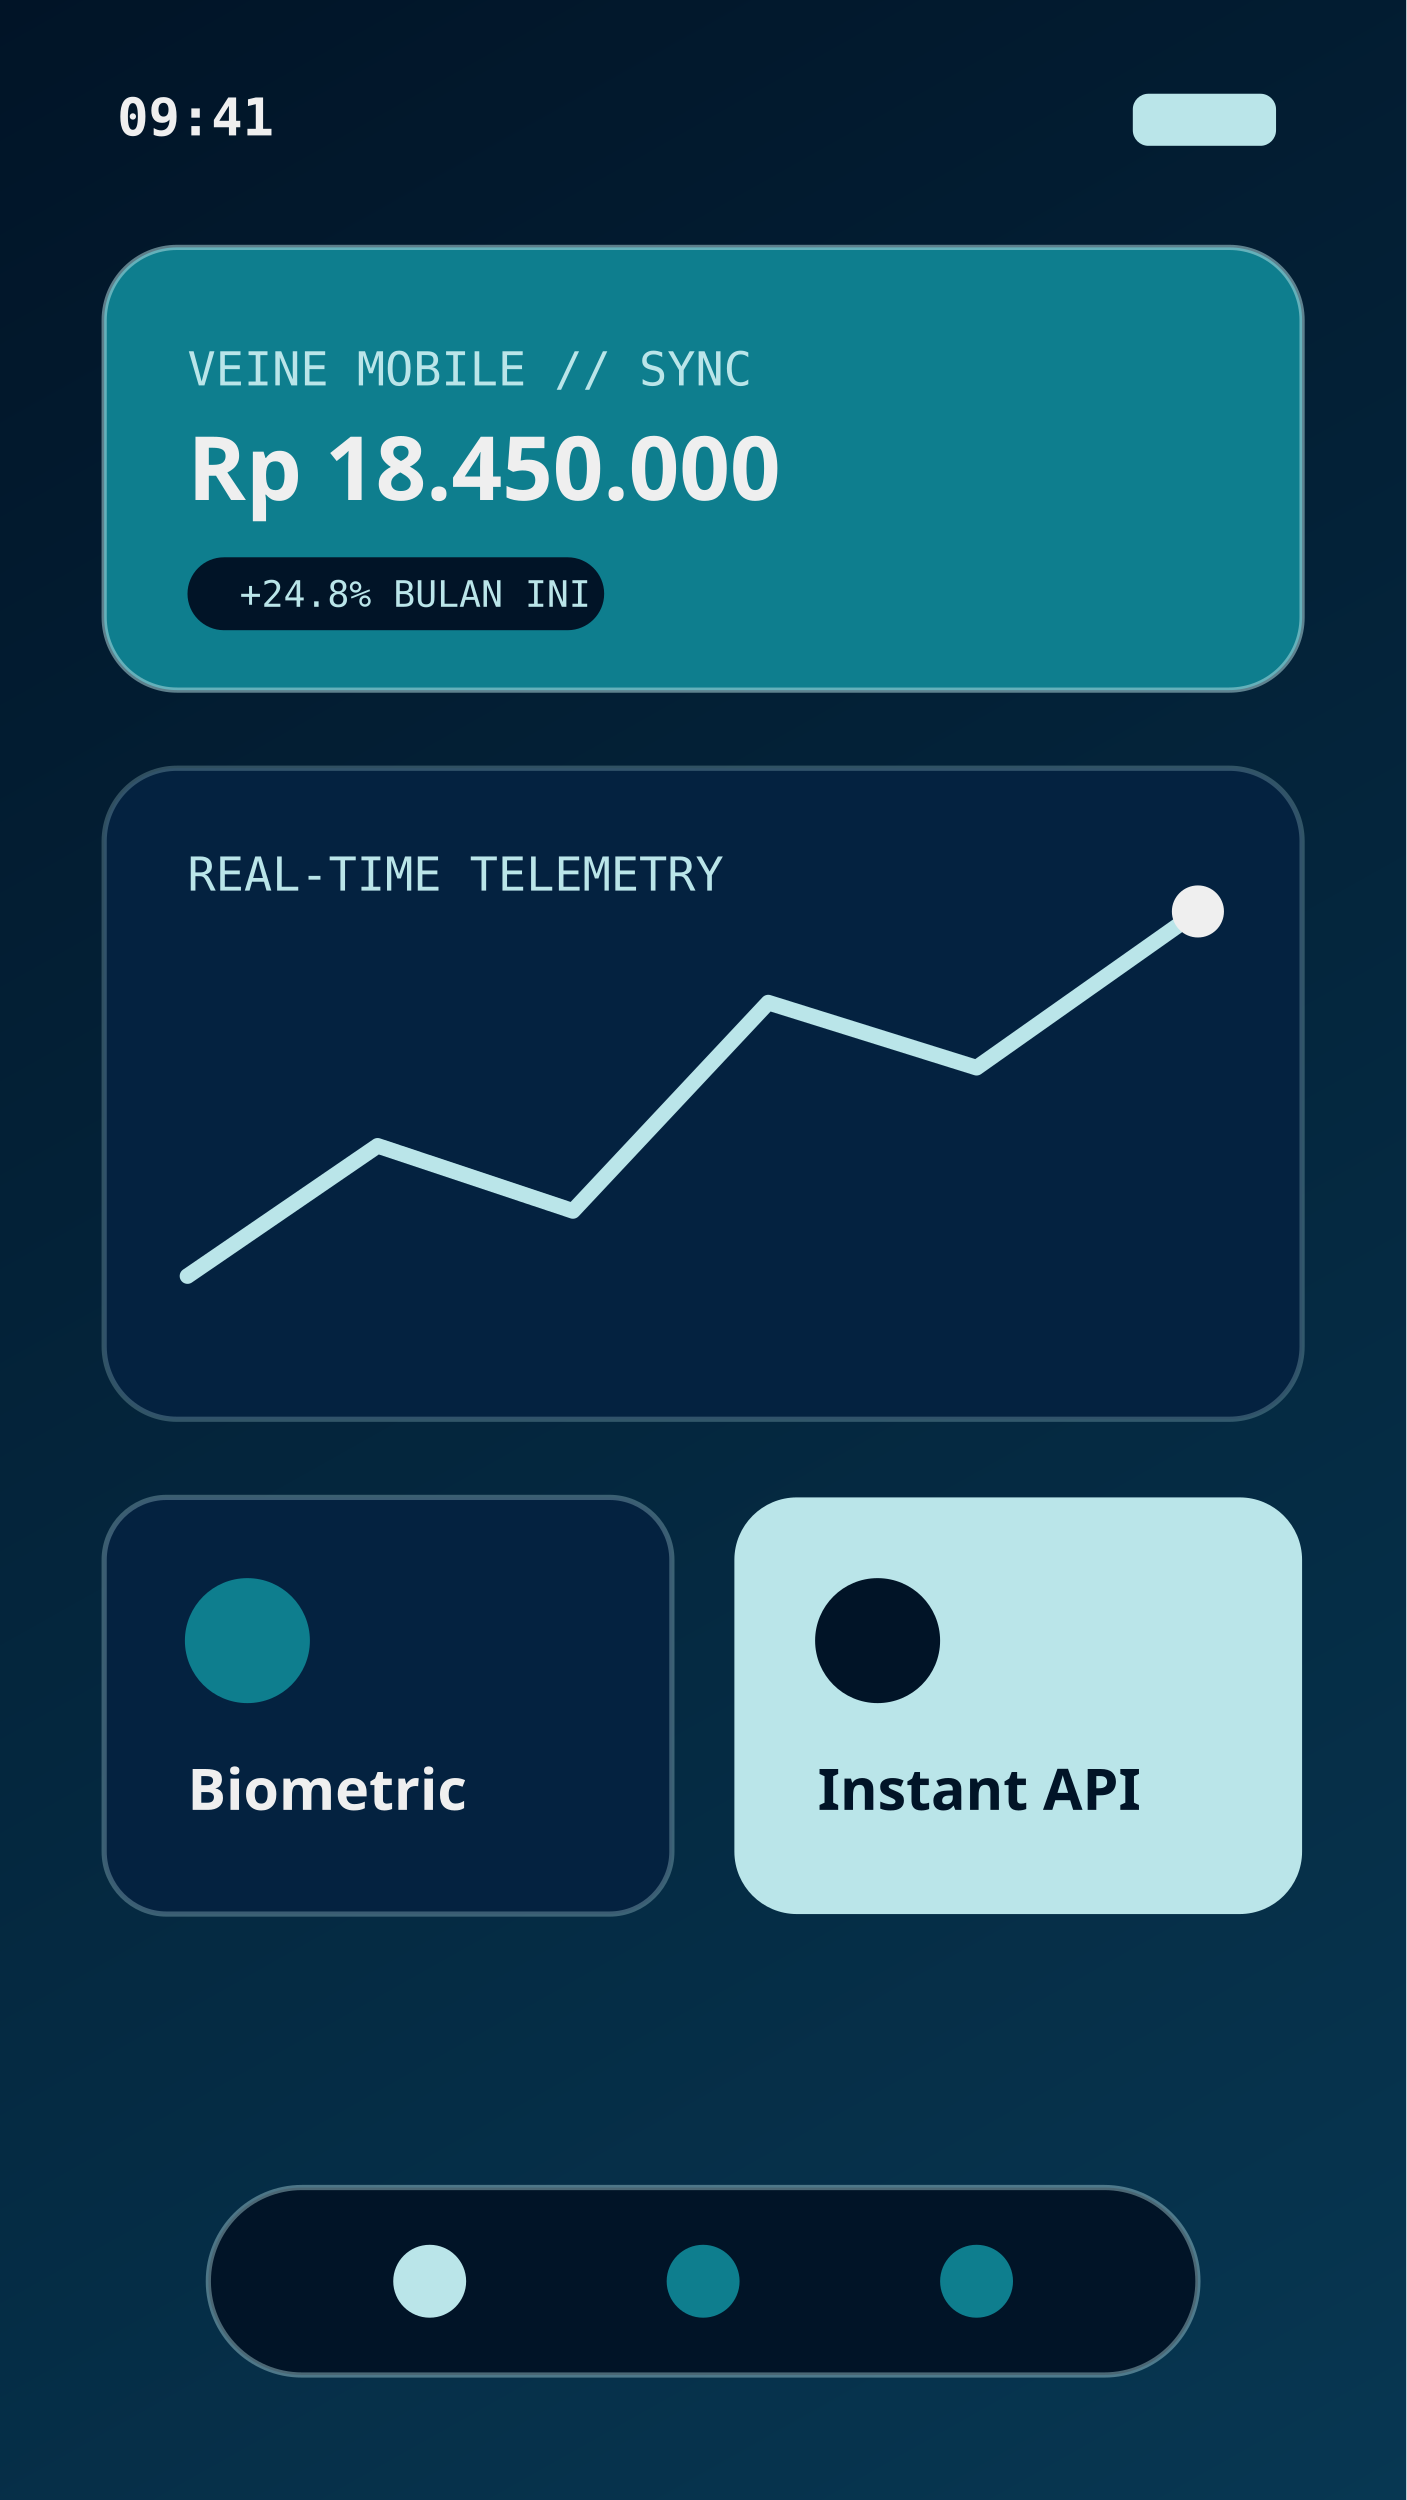
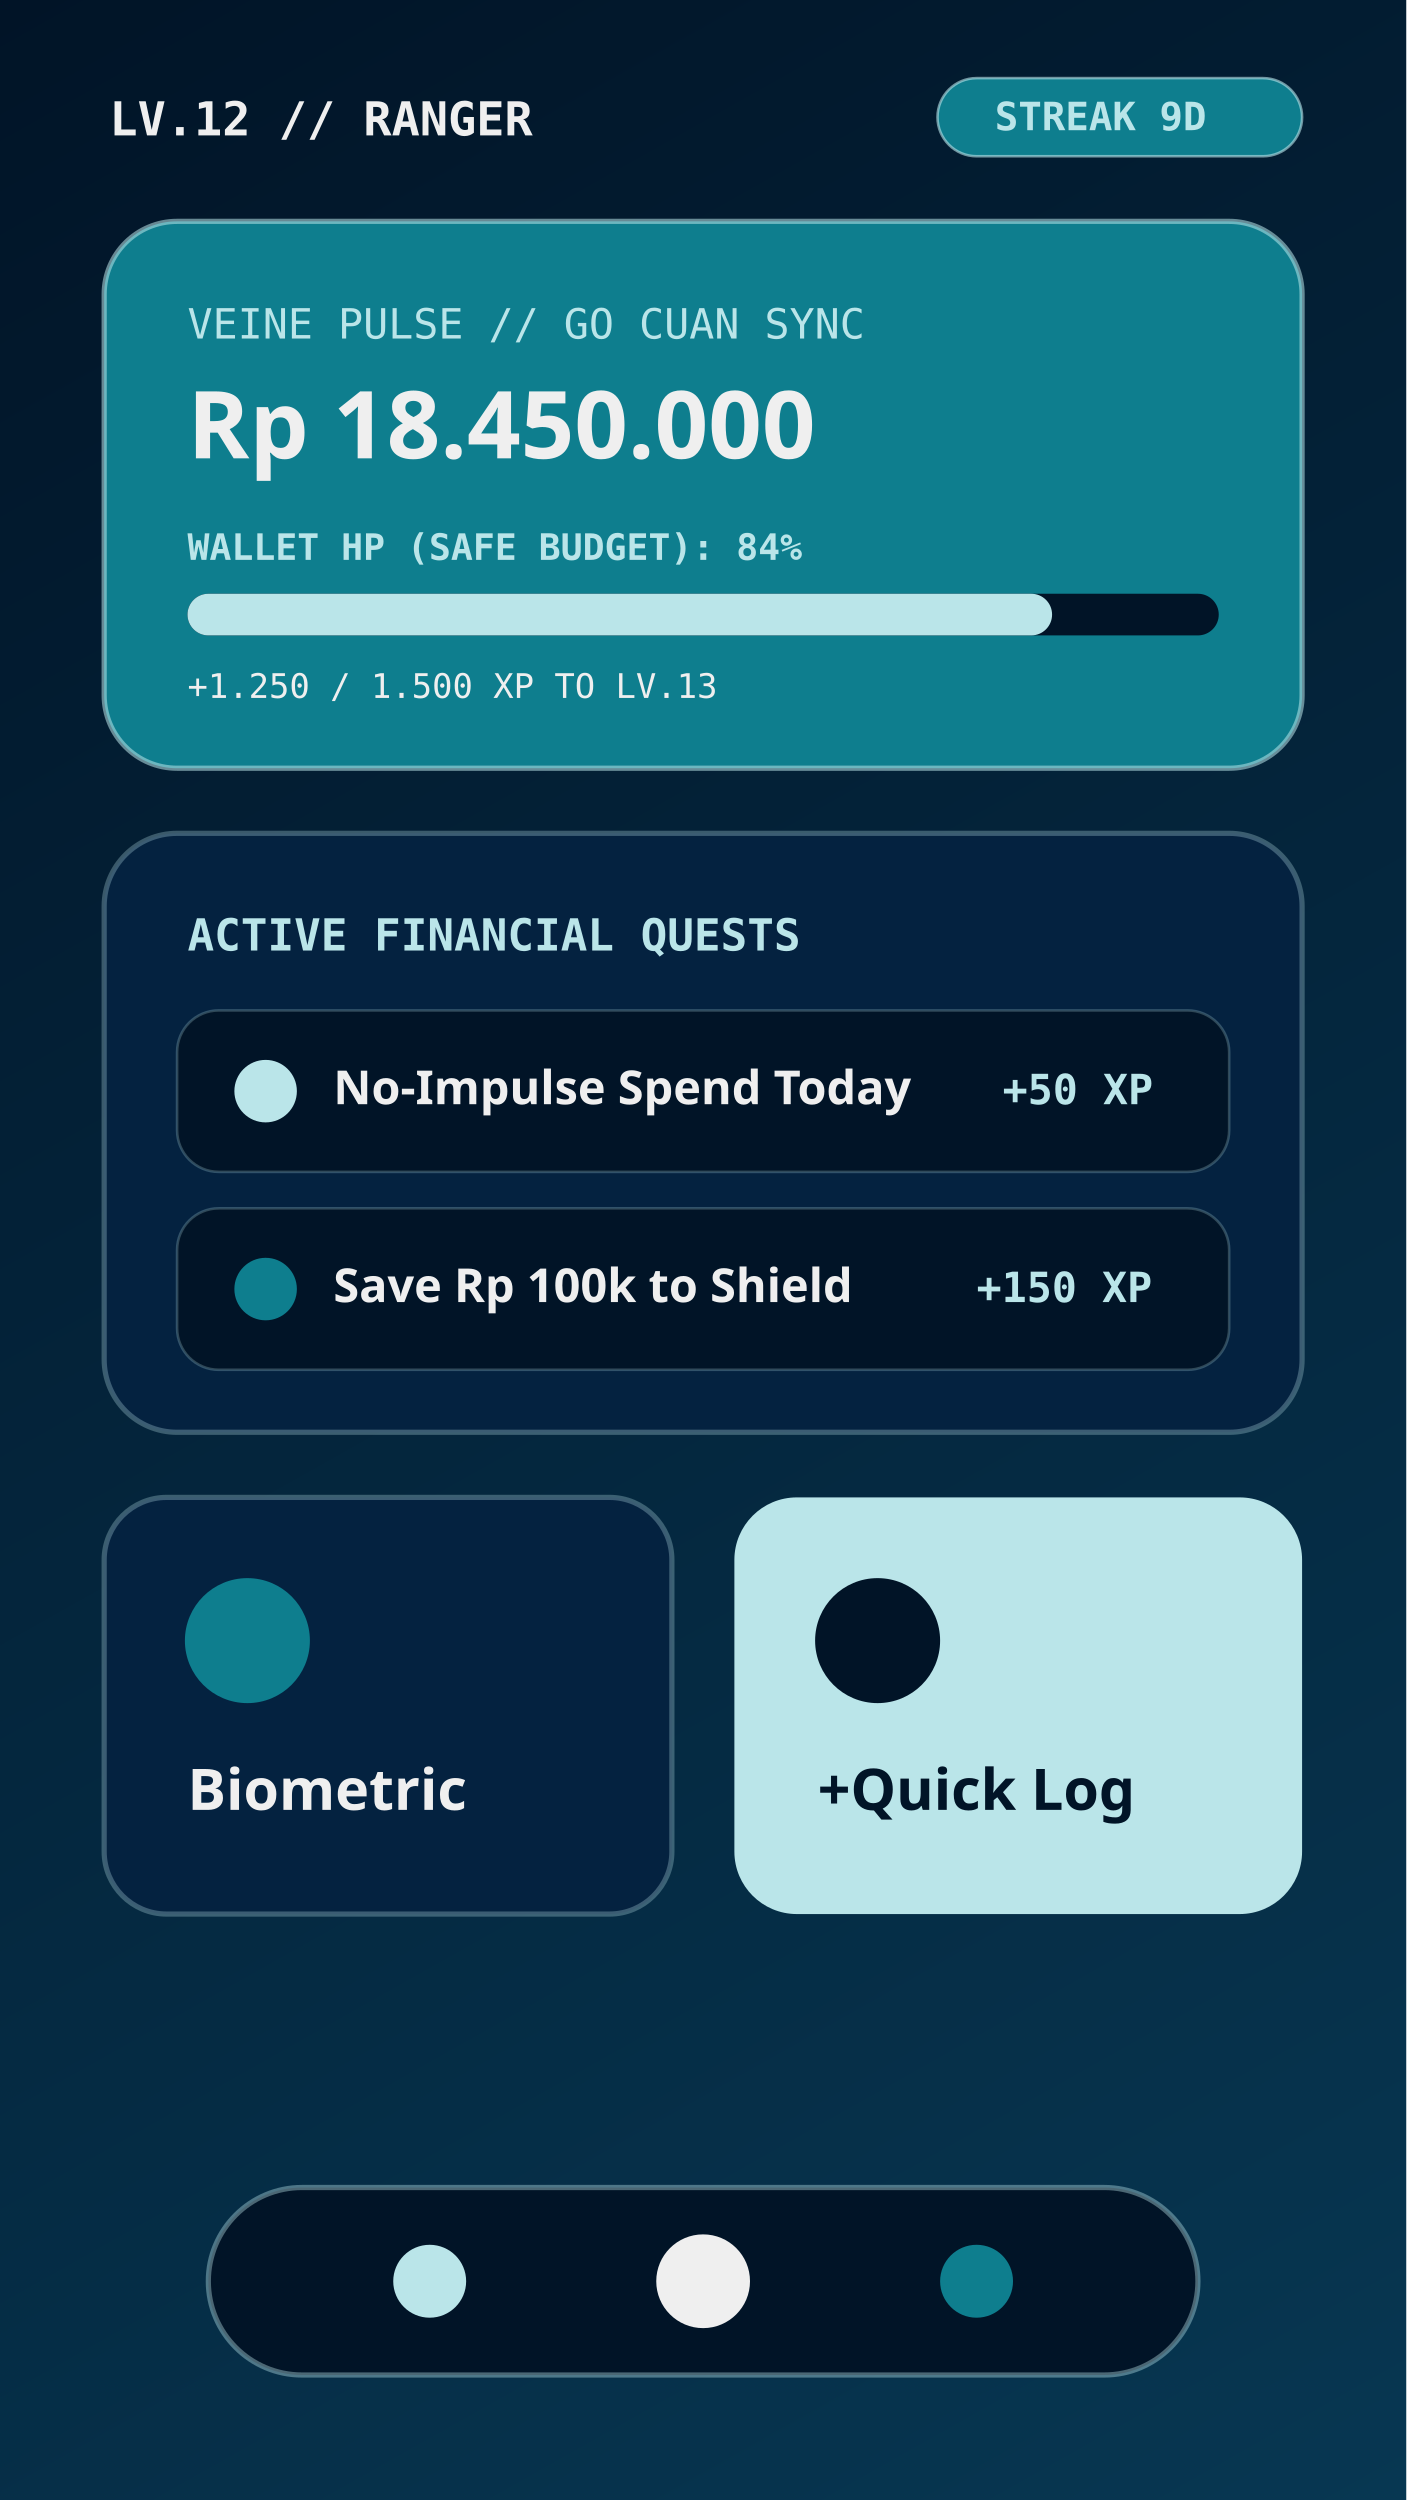
<svg xmlns="http://www.w3.org/2000/svg" viewBox="0 0 540 960" fill="none">
  <defs>
    <linearGradient id="mbg" x1="0" y1="0" x2="540" y2="960" gradientUnits="userSpaceOnUse">
      <stop offset="0%" stop-color="#011427" />
      <stop offset="100%" stop-color="#073752" />
    </linearGradient>
  </defs>
  <rect width="540" height="960" fill="url(#mbg)" />
-   <text x="45" y="52" fill="#EFEFEF" font-family="monospace" font-size="20" font-weight="bold">09:41</text>
-   <rect x="435" y="36" width="55" height="20" rx="6" fill="#BAE5E9" />
-   <rect x="40" y="95" width="460" height="170" rx="28" fill="#0E7E8E" stroke="#BAE5E9" stroke-opacity="0.5" stroke-width="2" />
-   <text x="72" y="148" fill="#BAE5E9" font-family="monospace" font-size="18">VEINE MOBILE // SYNC</text>
-   <text x="72" y="192" fill="#EFEFEF" font-family="sans-serif" font-size="34" font-weight="bold">Rp 18.450.000</text>
-   <rect x="72" y="214" width="160" height="28" rx="14" fill="#011427" />
-   <text x="92" y="233" fill="#BAE5E9" font-family="monospace" font-size="14">+24.8% BULAN INI</text>
-   <rect x="40" y="295" width="460" height="250" rx="28" fill="#042240" stroke="#BAE5E9" stroke-opacity="0.25" stroke-width="2" />
-   <text x="72" y="342" fill="#BAE5E9" font-family="monospace" font-size="18">REAL-TIME TELEMETRY</text>
-   <polyline points="72,490 145,440 220,465 295,385 375,410 460,350" fill="none" stroke="#BAE5E9" stroke-width="6" stroke-linecap="round" stroke-linejoin="round" />
-   <circle cx="460" cy="350" r="10" fill="#EFEFEF" />
+   <text x="42" y="52" fill="#EFEFEF" font-family="monospace" font-size="18" font-weight="bold">LV.12 // RANGER</text>
+   <rect x="360" y="30" width="140" height="30" rx="15" fill="#0E7E8E" stroke="#BAE5E9" stroke-opacity="0.6" />
+   <text x="382" y="50" fill="#BAE5E9" font-family="monospace" font-size="15" font-weight="bold">STREAK 9D</text>
+   <rect x="40" y="85" width="460" height="210" rx="28" fill="#0E7E8E" stroke="#BAE5E9" stroke-opacity="0.55" stroke-width="2" />
+   <text x="72" y="130" fill="#BAE5E9" font-family="monospace" font-size="16">VEINE PULSE // GO CUAN SYNC</text>
+   <text x="72" y="176" fill="#EFEFEF" font-family="sans-serif" font-size="36" font-weight="bold">Rp 18.450.000</text>
+   <text x="72" y="215" fill="#BAE5E9" font-family="monospace" font-size="14" font-weight="bold">WALLET HP (SAFE BUDGET): 84%</text>
+   <rect x="72" y="228" width="396" height="16" rx="8" fill="#011427" />
+   <rect x="72" y="228" width="332" height="16" rx="8" fill="#BAE5E9" />
+   <text x="72" y="268" fill="#EFEFEF" font-family="monospace" font-size="13">+1.250 / 1.500 XP TO LV.13</text>
+   <rect x="40" y="320" width="460" height="230" rx="28" fill="#042240" stroke="#BAE5E9" stroke-opacity="0.3" stroke-width="2" />
+   <text x="72" y="365" fill="#BAE5E9" font-family="monospace" font-size="17" font-weight="bold">ACTIVE FINANCIAL QUESTS</text>
+   <rect x="68" y="388" width="404" height="62" rx="16" fill="#011427" stroke="#BAE5E9" stroke-opacity="0.25" />
+   <circle cx="102" cy="419" r="12" fill="#BAE5E9" />
+   <text x="128" y="424" fill="#EFEFEF" font-family="sans-serif" font-size="18" font-weight="bold">No-Impulse Spend Today</text>
+   <text x="385" y="424" fill="#BAE5E9" font-family="monospace" font-size="16" font-weight="bold">+50 XP</text>
+   <rect x="68" y="464" width="404" height="62" rx="16" fill="#011427" stroke="#BAE5E9" stroke-opacity="0.25" />
+   <circle cx="102" cy="495" r="12" fill="#0E7E8E" />
+   <text x="128" y="500" fill="#EFEFEF" font-family="sans-serif" font-size="18" font-weight="bold">Save Rp 100k to Shield</text>
+   <text x="375" y="500" fill="#BAE5E9" font-family="monospace" font-size="16" font-weight="bold">+150 XP</text>
  <rect x="40" y="575" width="218" height="160" rx="24" fill="#042240" stroke="#BAE5E9" stroke-opacity="0.3" stroke-width="2" />
  <circle cx="95" cy="630" r="24" fill="#0E7E8E" />
  <text x="72" y="695" fill="#EFEFEF" font-family="sans-serif" font-size="22" font-weight="bold">Biometric</text>
  <rect x="282" y="575" width="218" height="160" rx="24" fill="#BAE5E9" />
  <circle cx="337" cy="630" r="24" fill="#011427" />
-   <text x="314" y="695" fill="#011427" font-family="sans-serif" font-size="22" font-weight="bold">Instant API</text>
+   <text x="314" y="695" fill="#011427" font-family="sans-serif" font-size="22" font-weight="bold">+Quick Log</text>
  <rect x="80" y="840" width="380" height="72" rx="36" fill="#011427" stroke="#BAE5E9" stroke-opacity="0.4" stroke-width="2" />
  <circle cx="165" cy="876" r="14" fill="#BAE5E9" />
-   <circle cx="270" cy="876" r="14" fill="#0E7E8E" />
+   <circle cx="270" cy="876" r="18" fill="#EFEFEF" />
  <circle cx="375" cy="876" r="14" fill="#0E7E8E" />
</svg>
